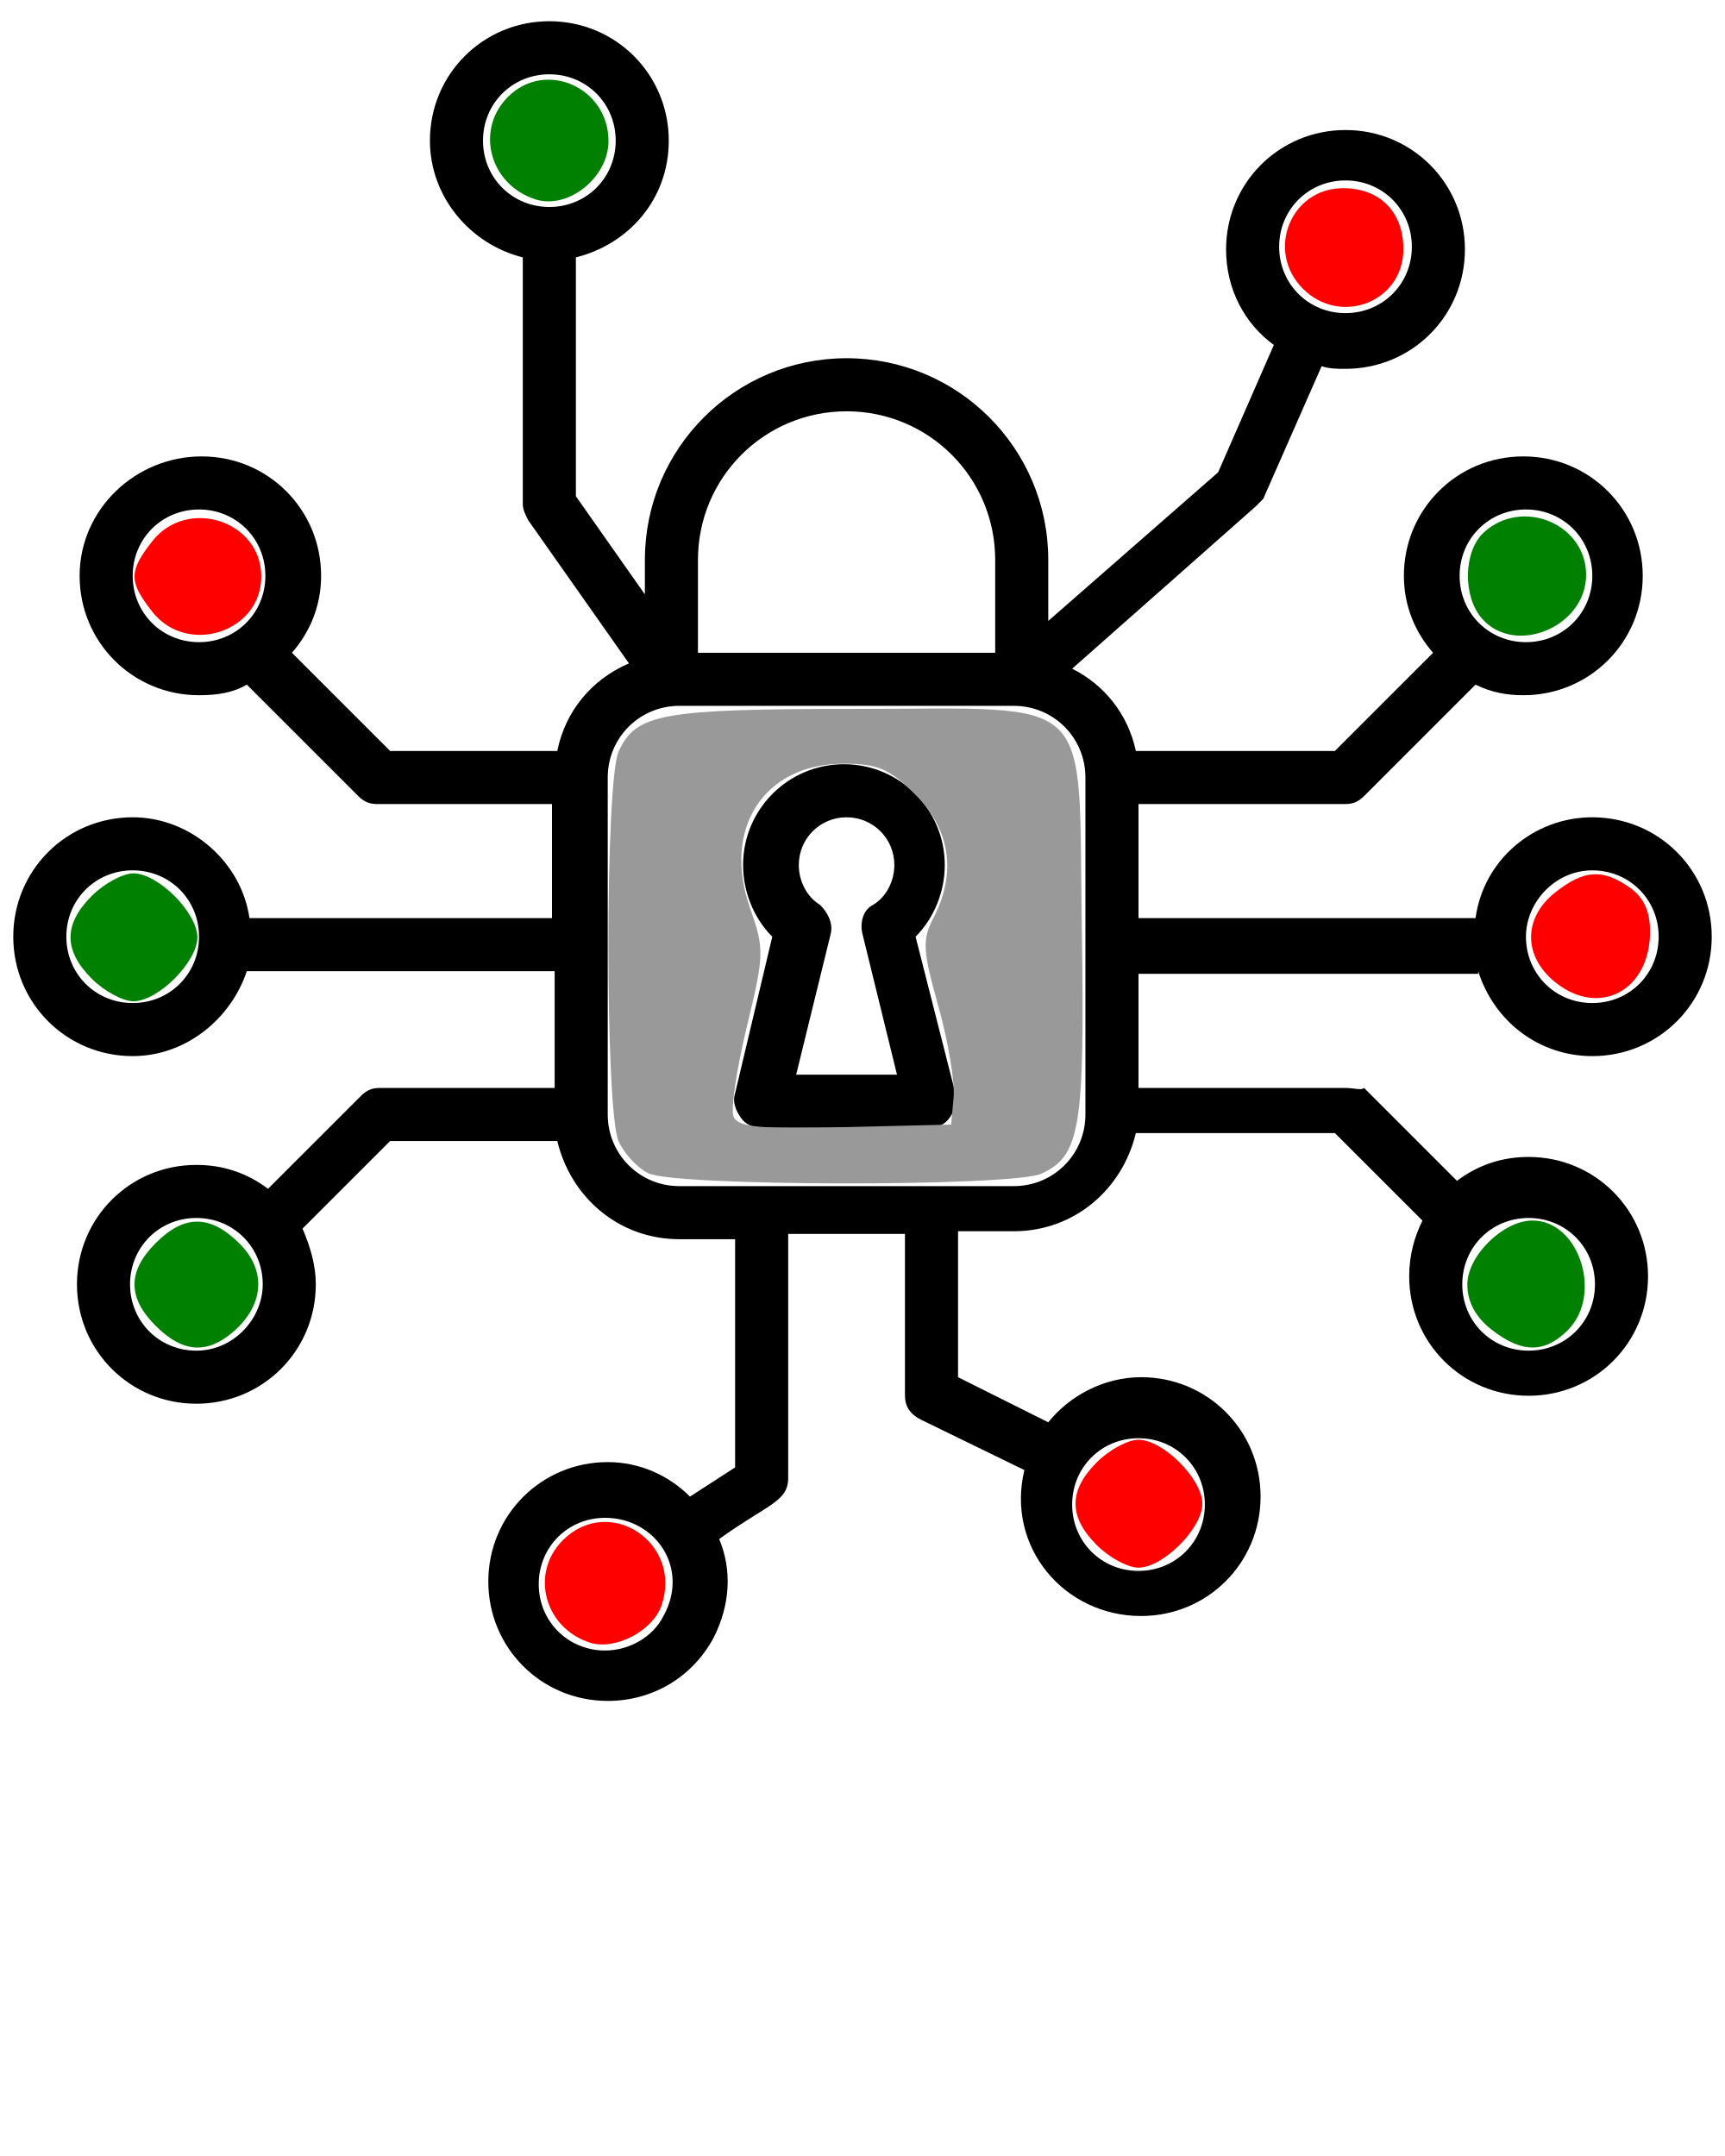
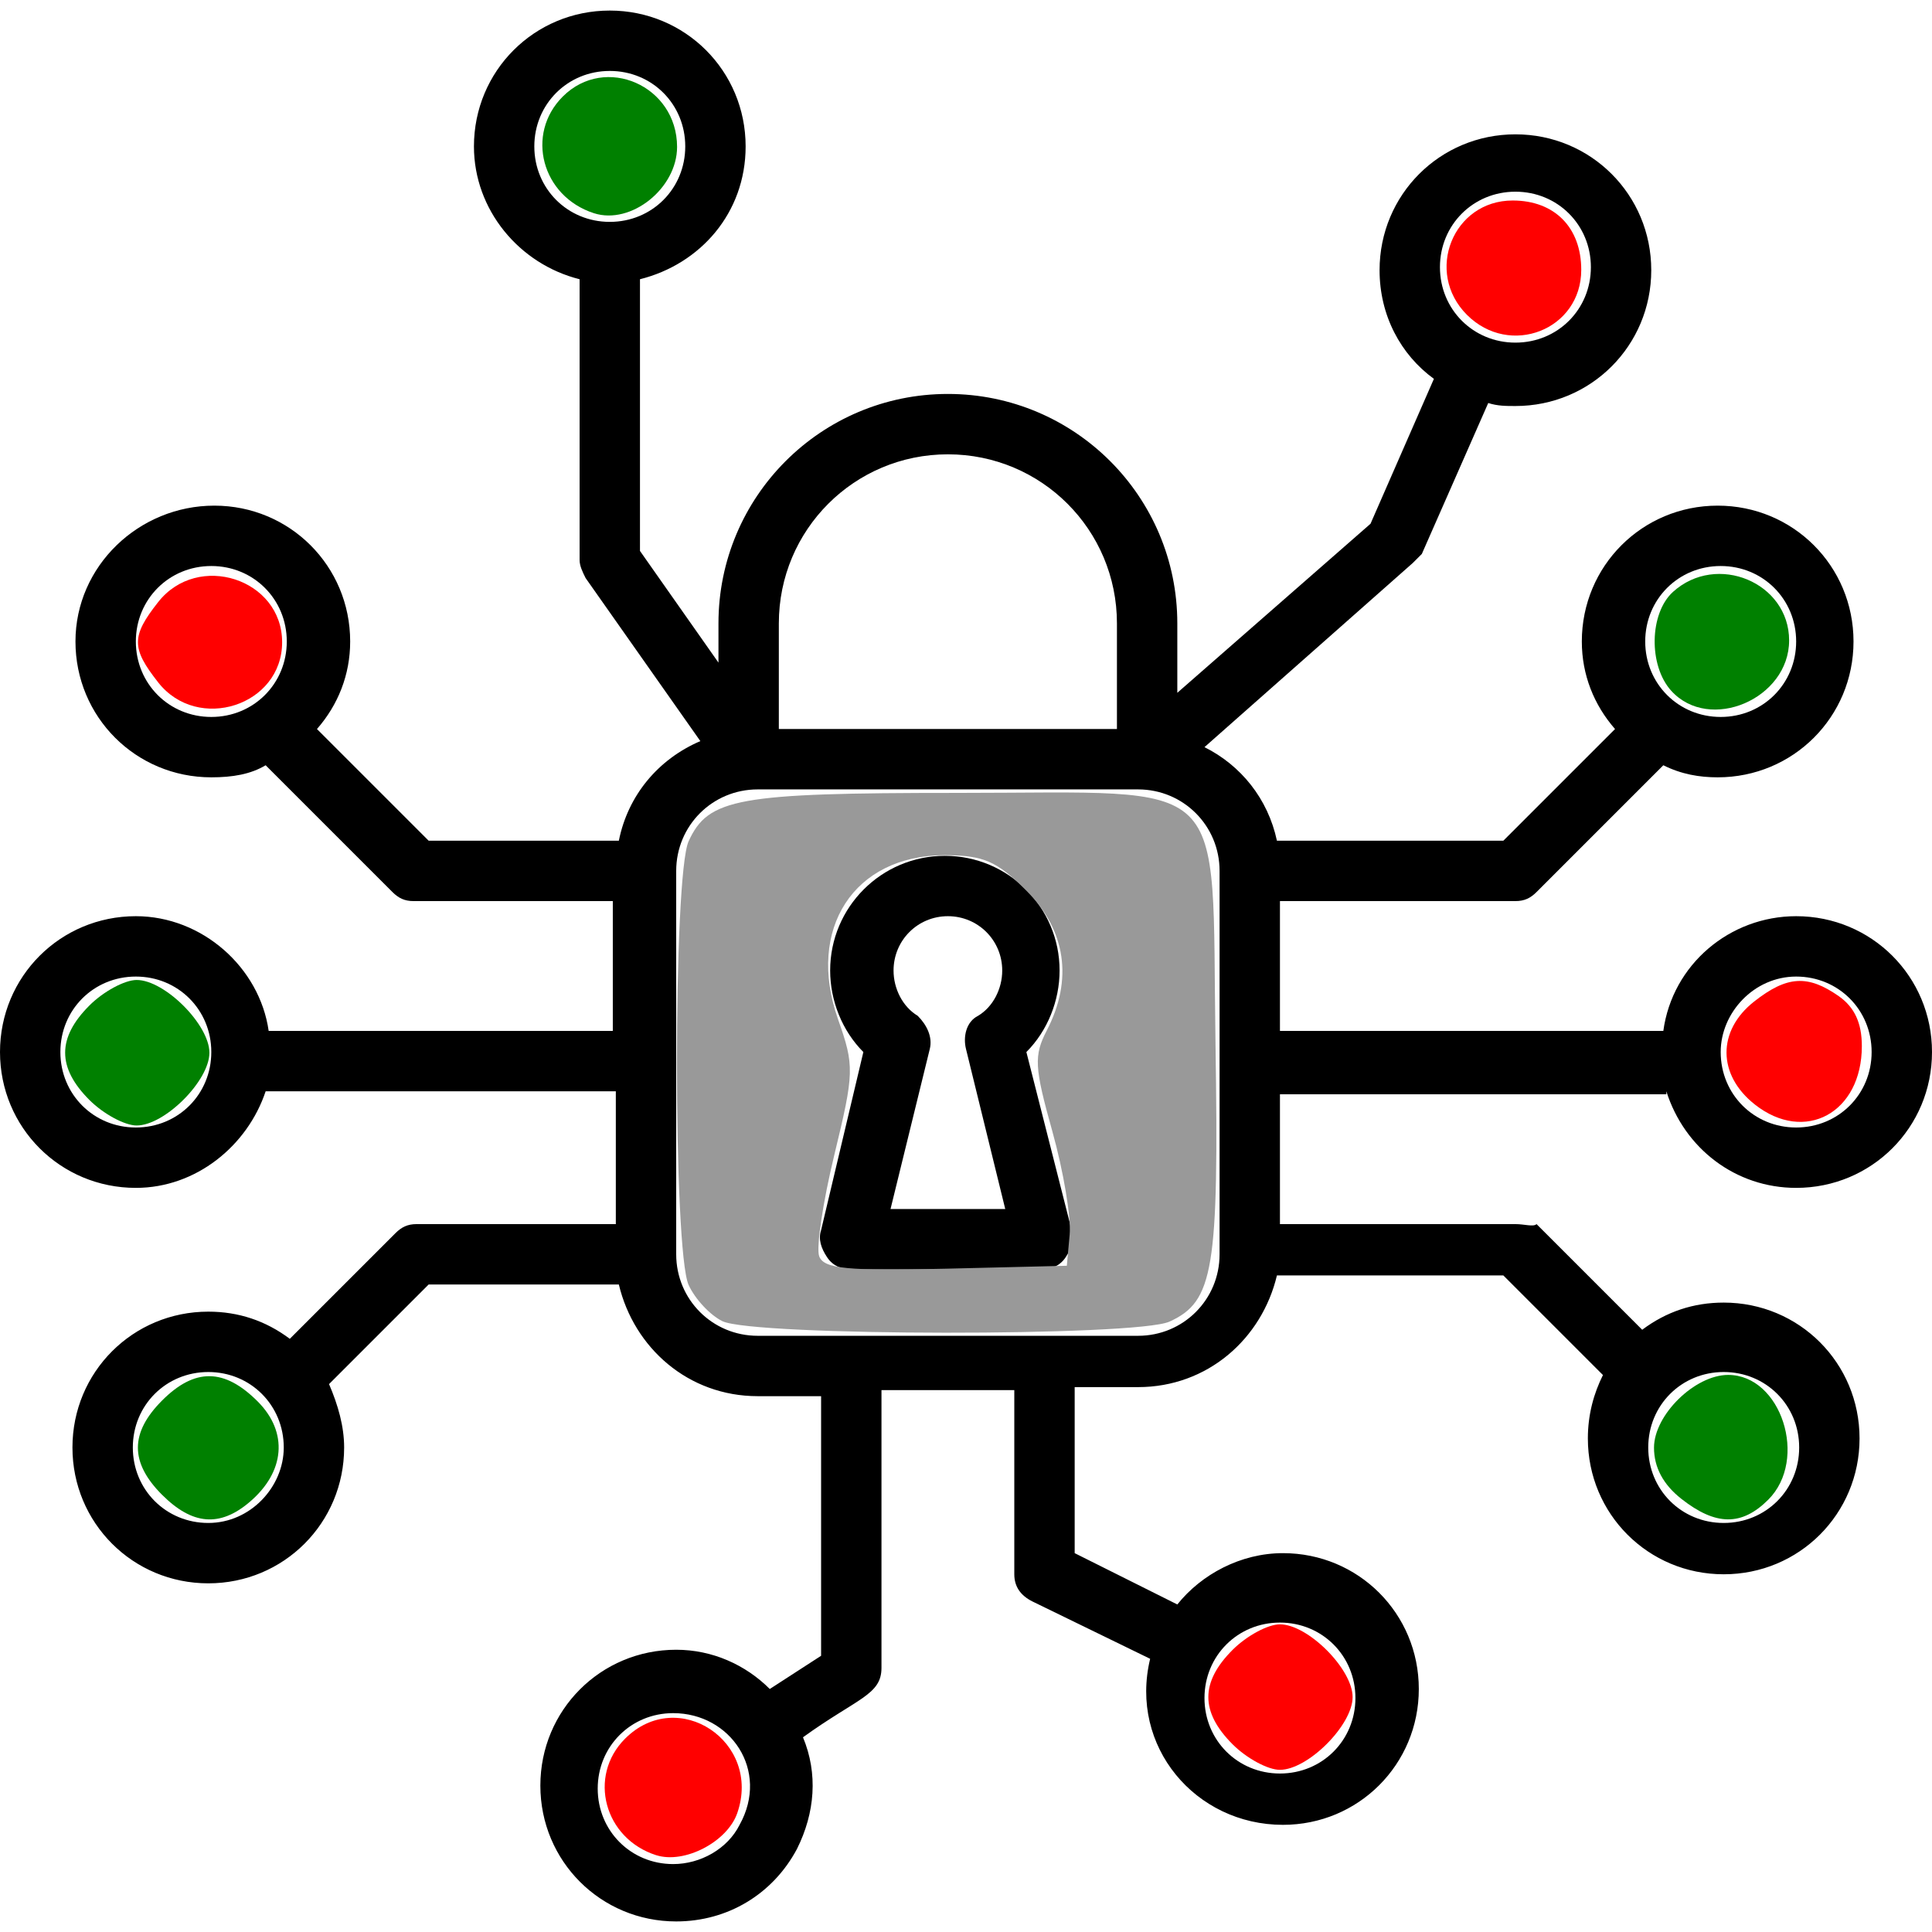
- <svg xmlns="http://www.w3.org/2000/svg" enable-background="new 0 0 65 65" version="1.1" viewBox="0 0 65 81.25" xml:space="preserve">
-   <path d="m34.5 35.3c0.7-0.7 1.1-1.7 1.1-2.7 0-2.1-1.7-3.8-3.8-3.8s-3.8 1.7-3.8 3.8c0 1 0.4 2 1.1 2.7l-1.4 5.9c-0.1 0.3 0 0.6 0.2 0.9s0.5 0.4 0.8 0.4h6.3c0.3 0 0.6-0.1 0.8-0.4s0.3-0.6 0.2-0.9l-1.5-5.9zm-4.5 5.2 1.3-5.3c0.1-0.4-0.1-0.8-0.4-1.1-0.5-0.3-0.8-0.9-0.8-1.5 0-1 0.8-1.8 1.8-1.8s1.8 0.8 1.8 1.8c0 0.6-0.3 1.2-0.8 1.5-0.4 0.2-0.5 0.7-0.4 1.1l1.3 5.3h-3.8z" />
-   <path d="m55.7 36.6c0.6 1.9 2.3 3.2 4.3 3.2 2.5 0 4.5-2 4.5-4.5s-2-4.5-4.5-4.5c-2.2 0-4.1 1.6-4.4 3.8h-12.7v-4.3h7.8c0.3 0 0.5-0.1 0.7-0.3l4.2-4.2c0.6 0.3 1.2 0.4 1.8 0.4 2.5 0 4.5-2 4.5-4.5s-2-4.5-4.5-4.5-4.5 2-4.5 4.5c0 1.1 0.4 2.1 1.1 2.9l-3.7 3.7h-7.5c-0.3-1.4-1.2-2.5-2.4-3.1l6.9-6.1 0.3-0.3 2.2-5c0.3 0.1 0.6 0.1 0.9 0.1 2.5 0 4.5-2 4.5-4.5s-2-4.5-4.5-4.5-4.5 2-4.5 4.5c0 1.5 0.7 2.8 1.8 3.6l-2.1 4.8-6.4 5.6v-2.3c0-4.2-3.4-7.6-7.6-7.6s-7.6 3.4-7.6 7.6v1.3l-2.6-3.7v-9c2-0.5 3.5-2.2 3.5-4.4 0-2.5-2-4.5-4.5-4.5s-4.5 2-4.5 4.5c0 2.1 1.5 3.9 3.5 4.4v9.3c0 0.2 0.1 0.4 0.2 0.6l3.8 5.4c-1.4 0.6-2.4 1.8-2.7 3.3h-6.3l-3.7-3.7c0.7-0.8 1.1-1.8 1.1-2.9 0-2.5-2-4.5-4.5-4.5s-4.6 2-4.6 4.5 2 4.5 4.5 4.5c0.7 0 1.3-0.1 1.8-0.4l4.2 4.2c0.2 0.2 0.4 0.3 0.7 0.3h6.6v4.3h-11.4c-0.3-2.1-2.2-3.8-4.4-3.8-2.5 0-4.5 2-4.5 4.5s2 4.5 4.5 4.5c2 0 3.7-1.4 4.3-3.2h11.6v4.4h-6.6c-0.3 0-0.5 0.1-0.7 0.3l-3.5 3.5c-0.8-0.6-1.7-0.9-2.7-0.9-2.5 0-4.5 2-4.5 4.5s2 4.5 4.5 4.5 4.5-2 4.5-4.5c0-0.7-0.2-1.4-0.5-2.1l3.3-3.3h6.3c0.5 2.1 2.3 3.7 4.6 3.7h2.1v8.6l-1.7 1.1c-0.8-0.8-1.9-1.3-3.1-1.3-2.5 0-4.5 2-4.5 4.5s2 4.5 4.5 4.5c1.7 0 3.2-0.9 4-2.4 0.6-1.2 0.7-2.5 0.2-3.7 1.8-1.3 2.6-1.4 2.6-2.3v-9.2h4.4v6.1c0 0.4 0.2 0.7 0.6 0.9l3.9 1.9c-0.7 2.9 1.5 5.5 4.4 5.5 2.5 0 4.5-2 4.5-4.5s-2-4.5-4.5-4.5c-1.4 0-2.7 0.7-3.5 1.7l-3.4-1.7v-5.5h2.1c2.3 0 4.1-1.6 4.6-3.7h7.5l3.3 3.3c-0.3 0.6-0.5 1.3-0.5 2.1 0 2.5 2 4.5 4.5 4.5s4.5-2 4.5-4.5-2-4.5-4.5-4.5c-1 0-1.9 0.3-2.7 0.9l-3.5-3.5c-0.1 0.1-0.4 0-0.7 0h-7.8v-4.3h12.8zm4.3-3.8c1.4 0 2.5 1.1 2.5 2.5s-1.1 2.5-2.5 2.5-2.5-1.1-2.5-2.5c0-1.3 1.1-2.5 2.5-2.5zm-2.5-13.6c1.4 0 2.5 1.1 2.5 2.5s-1.1 2.5-2.5 2.5-2.5-1.1-2.5-2.5 1.1-2.5 2.5-2.5zm-6.8-12.4c1.4 0 2.5 1.1 2.5 2.5s-1.1 2.5-2.5 2.5-2.5-1.1-2.5-2.5 1.1-2.5 2.5-2.5zm-32.5-1.5c0-1.4 1.1-2.5 2.5-2.5s2.5 1.1 2.5 2.5-1.1 2.5-2.5 2.5-2.5-1.1-2.5-2.5zm-13.2 16.4c0-1.4 1.1-2.5 2.5-2.5s2.5 1.1 2.5 2.5-1.1 2.5-2.5 2.5-2.5-1.1-2.5-2.5zm0 16.1c-1.4 0-2.5-1.1-2.5-2.5s1.1-2.5 2.5-2.5 2.5 1.1 2.5 2.5-1.1 2.5-2.5 2.5zm2.4 13.1c-1.4 0-2.5-1.1-2.5-2.5s1.1-2.5 2.5-2.5 2.5 1.1 2.5 2.5c0 1.3-1.1 2.5-2.5 2.5zm17.6 10c-0.4 0.8-1.3 1.3-2.2 1.3-1.4 0-2.5-1.1-2.5-2.5s1.1-2.5 2.5-2.5c1.9 0 3.2 1.9 2.2 3.7zm17.9-6.7c1.4 0 2.5 1.1 2.5 2.5s-1.1 2.5-2.5 2.5-2.5-1.1-2.5-2.5 1.1-2.5 2.5-2.5zm-11-38.7c3.1 0 5.6 2.5 5.6 5.6v3.5h-11.2v-3.5c0-3.1 2.5-5.6 5.6-5.6zm9 26.5c0 1.5-1.2 2.7-2.7 2.7h-12.6c-1.5 0-2.7-1.2-2.7-2.7v-12.7c0-1.5 1.2-2.7 2.7-2.7h12.6c1.5 0 2.7 1.2 2.7 2.7v12.7zm16.7 3.9c1.4 0 2.5 1.1 2.5 2.5s-1.1 2.5-2.5 2.5-2.5-1.1-2.5-2.5 1.1-2.5 2.5-2.5z" />
-   <path d="m24.431 44.216c-0.404-0.196-0.908-0.735-1.119-1.198-0.517-1.135-0.518-13.564-0.001-14.699 0.651-1.428 1.623-1.603 8.891-1.603 9.185 0 8.425-0.735 8.563 8.283 0.115 7.506-0.06 8.564-1.523 9.231-1.095 0.499-13.777 0.487-14.811-0.014zm11.503-2.868c0.052-0.568-0.207-2.11-0.575-3.426-0.594-2.12-0.615-2.501-0.181-3.34 0.872-1.687 0.632-3.316-0.681-4.63-0.982-0.982-1.419-1.171-2.708-1.171-3.001 0-4.585 2.439-3.528 5.434 0.545 1.544 0.539 1.764-0.122 4.488-0.382 1.575-0.608 3.091-0.501 3.367 0.157 0.41 0.939 0.485 4.198 0.407l4.004-0.097z" fill="#999" stroke-width=".344" />
-   <g fill="#f00" stroke-width=".344">
-     <path d="m49.094 10.879c-1.413-1.413-0.463-3.787 1.515-3.787 1.388 0 2.272 0.894 2.272 2.298 0 1.984-2.364 2.913-3.787 1.489z" />
-     <path d="m58.633 37.039c-1.244-0.978-1.254-2.445-0.025-3.412 1.084-0.853 1.777-0.897 2.803-0.178 0.524 0.367 0.765 0.889 0.765 1.656 0 2.209-1.886 3.238-3.544 1.934z" />
-     <path d="m41.332 58.233c-1.072-1.072-1.072-2.058 0-3.13 0.465-0.465 1.169-0.845 1.565-0.845 0.929 0 2.41 1.481 2.41 2.41s-1.481 2.41-2.41 2.41c-0.396 0-1.1-0.38-1.565-0.845z" />
-     <path d="m22.24 61.907c-1.726-0.55-2.279-2.616-1.033-3.862 1.751-1.751 4.54 0.103 3.715 2.469-0.332 0.952-1.75 1.689-2.682 1.392z" />
-     <path d="m5.74 23.055c-0.893-1.135-0.893-1.526 0-2.661 1.316-1.673 4.106-0.769 4.106 1.331 0 2.099-2.79 3.004-4.106 1.331z" />
-   </g>
-   <g fill="#008000" stroke-width=".344">
-     <path d="m3.462 36.888c-1.072-1.072-1.072-2.058 0-3.13 0.465-0.465 1.169-0.845 1.565-0.845 0.929 0 2.41 1.481 2.41 2.41s-1.481 2.41-2.41 2.41c-0.396 0-1.1-0.38-1.565-0.845z" />
-     <path d="m5.872 49.971c-1.072-1.072-1.072-2.058 0-3.13 1.081-1.081 2.059-1.071 3.163 0.033 1.019 1.019 0.911 2.337-0.274 3.339-0.982 0.831-1.892 0.754-2.889-0.243z" />
-     <path d="m20.175 7.513c-1.728-0.557-2.279-2.618-1.033-3.864 1.408-1.408 3.787-0.36 3.787 1.668 0 1.374-1.527 2.591-2.754 2.196z" />
-     <path d="m55.861 23.332c-0.756-0.836-0.725-2.566 0.06-3.276 1.449-1.311 3.846-0.308 3.846 1.609 0 1.938-2.641 3.065-3.906 1.667z" />
-     <path d="m56.198 50.102c-0.602-0.473-0.907-1.045-0.907-1.696 0-1.083 1.353-2.41 2.456-2.41 1.759 0 2.662 2.801 1.331 4.131-0.88 0.88-1.739 0.872-2.88-0.025z" />
+ <svg xmlns="http://www.w3.org/2000/svg" width="50" height="50" enable-background="new 0 0 65 65" version="1.1" viewBox="0 0 64 63.3" xml:space="preserve">
+   <path d="m34 34.5c0.7-0.7 1.1-1.7 1.1-2.7 0-2.1-1.7-3.8-3.8-3.8s-3.8 1.7-3.8 3.8c0 1 0.4 2 1.1 2.7l-1.4 5.9c-0.1 0.3 0 0.6 0.2 0.9s0.5 0.4 0.8 0.4h6.3c0.3 0 0.6-0.1 0.8-0.4s0.3-0.6 0.2-0.9zm-4.5 5.2 1.3-5.3c0.1-0.4-0.1-0.8-0.4-1.1-0.5-0.3-0.8-0.9-0.8-1.5 0-1 0.8-1.8 1.8-1.8s1.8 0.8 1.8 1.8c0 0.6-0.3 1.2-0.8 1.5-0.4 0.2-0.5 0.7-0.4 1.1l1.3 5.3z" />
+   <path d="m55.2 35.8c0.6 1.9 2.3 3.2 4.3 3.2 2.5 0 4.5-2 4.5-4.5s-2-4.5-4.5-4.5c-2.2 0-4.1 1.6-4.4 3.8h-12.7v-4.3h7.8c0.3 0 0.5-0.1 0.7-0.3l4.2-4.2c0.6 0.3 1.2 0.4 1.8 0.4 2.5 0 4.5-2 4.5-4.5s-2-4.5-4.5-4.5-4.5 2-4.5 4.5c0 1.1 0.4 2.1 1.1 2.9l-3.7 3.7h-7.5c-0.3-1.4-1.2-2.5-2.4-3.1l6.9-6.1 0.3-0.3 2.2-5c0.3 0.1 0.6 0.1 0.9 0.1 2.5 0 4.5-2 4.5-4.5s-2-4.5-4.5-4.5-4.5 2-4.5 4.5c0 1.5 0.7 2.8 1.8 3.6l-2.1 4.8-6.4 5.6v-2.3c0-4.2-3.4-7.6-7.6-7.6s-7.6 3.4-7.6 7.6v1.3l-2.6-3.7v-9c2-0.5 3.5-2.2 3.5-4.4 0-2.5-2-4.5-4.5-4.5s-4.5 2-4.5 4.5c0 2.1 1.5 3.9 3.5 4.4v9.3c0 0.2 0.1 0.4 0.2 0.6l3.8 5.4c-1.4 0.6-2.4 1.8-2.7 3.3h-6.3l-3.7-3.7c0.7-0.8 1.1-1.8 1.1-2.9 0-2.5-2-4.5-4.5-4.5s-4.6 2-4.6 4.5 2 4.5 4.5 4.5c0.7 0 1.3-0.1 1.8-0.4l4.2 4.2c0.2 0.2 0.4 0.3 0.7 0.3h6.6v4.3h-11.4c-0.3-2.1-2.2-3.8-4.4-3.8-2.5 0-4.5 2-4.5 4.5s2 4.5 4.5 4.5c2 0 3.7-1.4 4.3-3.2h11.6v4.4h-6.6c-0.3 0-0.5 0.1-0.7 0.3l-3.5 3.5c-0.8-0.6-1.7-0.9-2.7-0.9-2.5 0-4.5 2-4.5 4.5s2 4.5 4.5 4.5 4.5-2 4.5-4.5c0-0.7-0.2-1.4-0.5-2.1l3.3-3.3h6.3c0.5 2.1 2.3 3.7 4.6 3.7h2.1v8.6l-1.7 1.1c-0.8-0.8-1.9-1.3-3.1-1.3-2.5 0-4.5 2-4.5 4.5s2 4.5 4.5 4.5c1.7 0 3.2-0.9 4-2.4 0.6-1.2 0.7-2.5 0.2-3.7 1.8-1.3 2.6-1.4 2.6-2.3v-9.2h4.4v6.1c0 0.4 0.2 0.7 0.6 0.9l3.9 1.9c-0.7 2.9 1.5 5.5 4.4 5.5 2.5 0 4.5-2 4.5-4.5s-2-4.5-4.5-4.5c-1.4 0-2.7 0.7-3.5 1.7l-3.4-1.7v-5.5h2.1c2.3 0 4.1-1.6 4.6-3.7h7.5l3.3 3.3c-0.3 0.6-0.5 1.3-0.5 2.1 0 2.5 2 4.5 4.5 4.5s4.5-2 4.5-4.5-2-4.5-4.5-4.5c-1 0-1.9 0.3-2.7 0.9l-3.5-3.5c-0.1 0.1-0.4 0-0.7 0h-7.8v-4.3h12.8zm4.3-3.8c1.4 0 2.5 1.1 2.5 2.5s-1.1 2.5-2.5 2.5-2.5-1.1-2.5-2.5c0-1.3 1.1-2.5 2.5-2.5zm-2.5-13.6c1.4 0 2.5 1.1 2.5 2.5s-1.1 2.5-2.5 2.5-2.5-1.1-2.5-2.5 1.1-2.5 2.5-2.5zm-6.8-12.4c1.4 0 2.5 1.1 2.5 2.5s-1.1 2.5-2.5 2.5-2.5-1.1-2.5-2.5 1.1-2.5 2.5-2.5zm-32.5-1.5c0-1.4 1.1-2.5 2.5-2.5s2.5 1.1 2.5 2.5-1.1 2.5-2.5 2.5-2.5-1.1-2.5-2.5zm-13.2 16.4c0-1.4 1.1-2.5 2.5-2.5s2.5 1.1 2.5 2.5-1.1 2.5-2.5 2.5-2.5-1.1-2.5-2.5zm0 16.1c-1.4 0-2.5-1.1-2.5-2.5s1.1-2.5 2.5-2.5 2.5 1.1 2.5 2.5-1.1 2.5-2.5 2.5zm2.4 13.1c-1.4 0-2.5-1.1-2.5-2.5s1.1-2.5 2.5-2.5 2.5 1.1 2.5 2.5c0 1.3-1.1 2.5-2.5 2.5zm17.6 10c-0.4 0.8-1.3 1.3-2.2 1.3-1.4 0-2.5-1.1-2.5-2.5s1.1-2.5 2.5-2.5c1.9 0 3.2 1.9 2.2 3.7zm17.9-6.7c1.4 0 2.5 1.1 2.5 2.5s-1.1 2.5-2.5 2.5-2.5-1.1-2.5-2.5 1.1-2.5 2.5-2.5zm-11-38.7c3.1 0 5.6 2.5 5.6 5.6v3.5h-11.2v-3.5c0-3.1 2.5-5.6 5.6-5.6zm9 26.5c0 1.5-1.2 2.7-2.7 2.7h-12.6c-1.5 0-2.7-1.2-2.7-2.7v-12.7c0-1.5 1.2-2.7 2.7-2.7h12.6c1.5 0 2.7 1.2 2.7 2.7zm16.7 3.9c1.4 0 2.5 1.1 2.5 2.5s-1.1 2.5-2.5 2.5-2.5-1.1-2.5-2.5 1.1-2.5 2.5-2.5z" />
+   <g stroke-width=".344">
+     <path d="m23.931 43.416c-0.404-0.196-0.908-0.735-1.119-1.198-0.517-1.135-0.518-13.564-0.001-14.699 0.651-1.428 1.623-1.603 8.891-1.603 9.185 0 8.425-0.735 8.563 8.283 0.115 7.506-0.06 8.564-1.523 9.231-1.095 0.499-13.777 0.487-14.811-0.014zm11.503-2.868c0.052-0.568-0.207-2.11-0.575-3.426-0.594-2.12-0.615-2.501-0.181-3.34 0.872-1.687 0.632-3.316-0.681-4.63-0.982-0.982-1.419-1.171-2.708-1.171-3.001 0-4.585 2.439-3.528 5.434 0.545 1.544 0.539 1.764-0.122 4.488-0.382 1.575-0.608 3.091-0.501 3.367 0.157 0.41 0.939 0.485 4.198 0.407l4.004-0.097z" fill="#999" />
+     <g transform="translate(-.5 -.8)" fill="#f00">
+       <path d="m49.094 10.879c-1.413-1.413-0.463-3.787 1.515-3.787 1.388 0 2.272 0.894 2.272 2.298 0 1.984-2.364 2.913-3.787 1.489z" />
+       <path d="m58.633 37.039c-1.244-0.978-1.254-2.445-0.025-3.412 1.084-0.853 1.777-0.897 2.803-0.178 0.524 0.367 0.765 0.889 0.765 1.656 0 2.209-1.886 3.238-3.544 1.934z" />
+       <path d="m41.332 58.233c-1.072-1.072-1.072-2.058 0-3.13 0.465-0.465 1.169-0.845 1.565-0.845 0.929 0 2.41 1.481 2.41 2.41s-1.481 2.41-2.41 2.41c-0.396 0-1.1-0.38-1.565-0.845z" />
+       <path d="m22.24 61.907c-1.726-0.55-2.279-2.616-1.033-3.862 1.751-1.751 4.54 0.103 3.715 2.469-0.332 0.952-1.75 1.689-2.682 1.392z" />
+       <path d="m5.74 23.055c-0.893-1.135-0.893-1.526 0-2.661 1.316-1.673 4.106-0.769 4.106 1.331 0 2.099-2.79 3.004-4.106 1.331z" />
+     </g>
+     <g transform="translate(-.5 -.8)" fill="#008000">
+       <path d="m3.462 36.888c-1.072-1.072-1.072-2.058 0-3.13 0.465-0.465 1.169-0.845 1.565-0.845 0.929 0 2.41 1.481 2.41 2.41s-1.481 2.41-2.41 2.41c-0.396 0-1.1-0.38-1.565-0.845z" />
+       <path d="m5.872 49.971c-1.072-1.072-1.072-2.058 0-3.13 1.081-1.081 2.059-1.071 3.163 0.033 1.019 1.019 0.911 2.337-0.274 3.339-0.982 0.831-1.892 0.754-2.889-0.243z" />
+       <path d="m20.175 7.513c-1.728-0.557-2.279-2.618-1.033-3.864 1.408-1.408 3.787-0.36 3.787 1.668 0 1.374-1.527 2.591-2.754 2.196z" />
+       <path d="m55.861 23.332c-0.756-0.836-0.725-2.566 0.06-3.276 1.449-1.311 3.846-0.308 3.846 1.609 0 1.938-2.641 3.065-3.906 1.667z" />
+       <path d="m56.198 50.102c-0.602-0.473-0.907-1.045-0.907-1.696 0-1.083 1.353-2.41 2.456-2.41 1.759 0 2.662 2.801 1.331 4.131-0.88 0.88-1.739 0.872-2.88-0.025z" />
+     </g>
  </g>
</svg>
